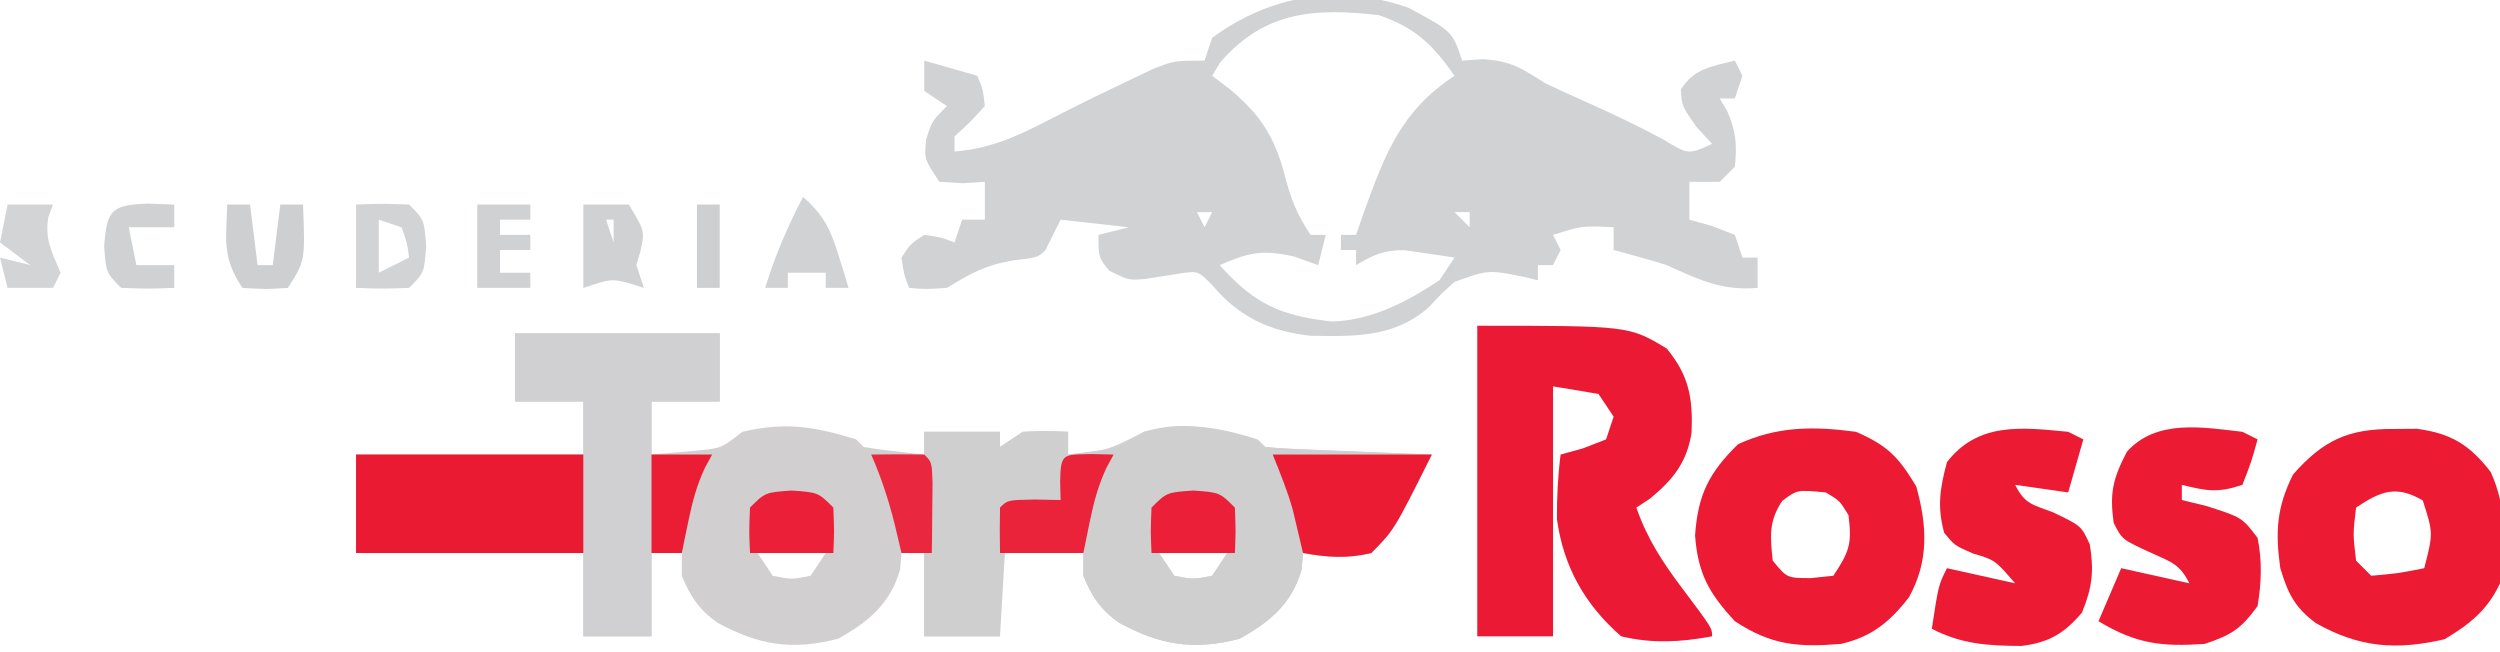
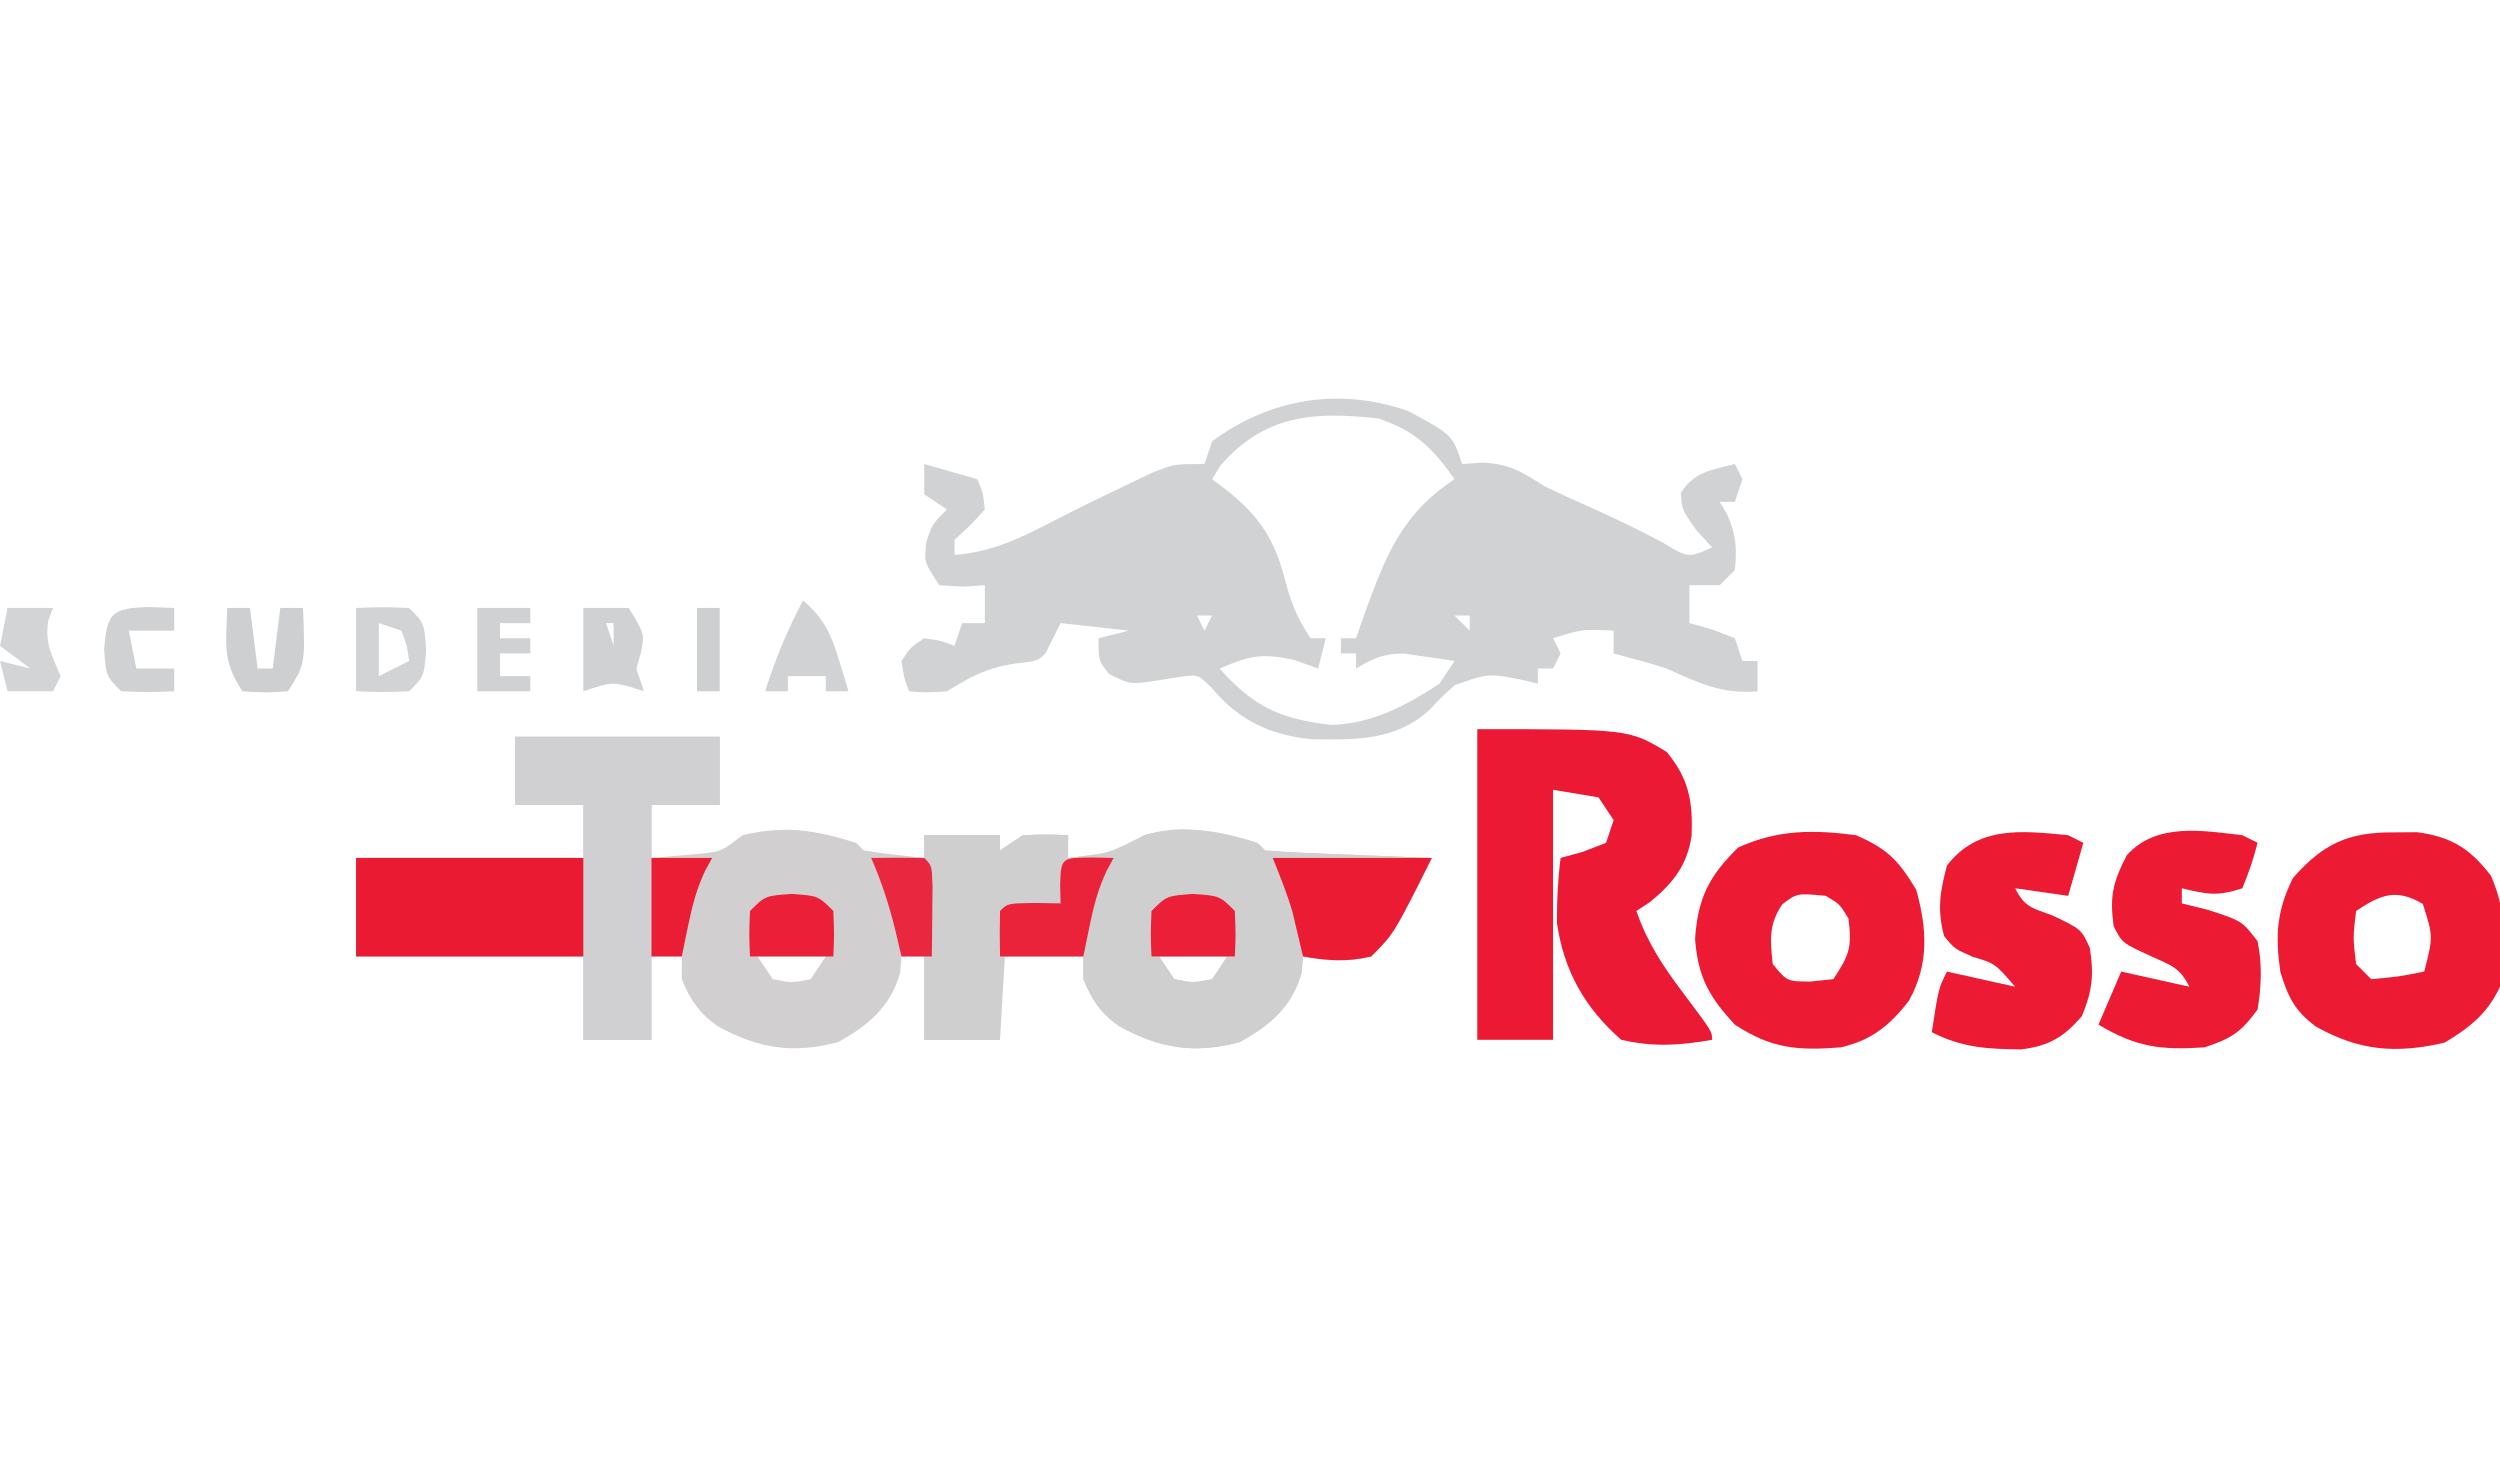
- <svg xmlns="http://www.w3.org/2000/svg" version="1.1" width="330" height="86">
+ <svg xmlns="http://www.w3.org/2000/svg" width="1200" height="700" viewBox="0 0 330 86" version="1.1">
  <path d="M0 0 C8.91 0 17.82 0 27 0 C27 2.97 27 5.94 27 9 C24.03 9 21.06 9 18 9 C18 11.31 18 13.62 18 16 C19.438 15.885 20.876 15.758 22.312 15.625 C23.113 15.555 23.914 15.486 24.738 15.414 C27.272 15.104 27.272 15.104 30 13 C35.687 11.662 39.544 12.307 45 14 C45.495 14.495 45.495 14.495 46 15 C47.347 15.231 48.704 15.412 50.062 15.562 C51.362 15.707 52.661 15.851 54 16 C54 15.01 54 14.02 54 13 C57.3 13 60.6 13 64 13 C64 13.66 64 14.32 64 15 C64.99 14.34 65.98 13.68 67 13 C70.188 12.875 70.188 12.875 73 13 C73 13.99 73 14.98 73 16 C78.309 15.418 78.309 15.418 83 13 C88.687 11.662 92.544 12.307 98 14 C98.495 14.495 98.495 14.495 99 15 C100.633 15.157 102.271 15.251 103.91 15.316 C104.9 15.358 105.889 15.4 106.908 15.443 C107.949 15.483 108.99 15.522 110.062 15.562 C111.107 15.606 112.152 15.649 113.229 15.693 C115.819 15.8 118.409 15.902 121 16 C116.008 25.992 116.008 25.992 113 29 C109.865 29.762 107.157 29.568 104 29 C103.907 30.083 103.907 30.083 103.812 31.188 C102.515 35.678 99.65 38.088 95.625 40.312 C89.581 41.895 85.116 41.152 79.734 38.211 C77.288 36.503 76.125 34.741 75 32 C75 31.01 75 30.02 75 29 C71.37 29 67.74 29 64 29 C64 32.63 64 36.26 64 40 C60.7 40 57.4 40 54 40 C54 36.37 54 32.74 54 29 C53.01 29 52.02 29 51 29 C50.907 30.083 50.907 30.083 50.812 31.188 C49.515 35.678 46.65 38.088 42.625 40.312 C36.581 41.895 32.116 41.152 26.734 38.211 C24.288 36.503 23.125 34.741 22 32 C22 31.01 22 30.02 22 29 C20.68 29 19.36 29 18 29 C18 32.63 18 36.26 18 40 C15.03 40 12.06 40 9 40 C9 36.37 9 32.74 9 29 C-0.9 29 -10.8 29 -21 29 C-21 24.71 -21 20.42 -21 16 C-11.1 16 -1.2 16 9 16 C9 13.69 9 11.38 9 9 C6.03 9 3.06 9 0 9 C0 6.03 0 3.06 0 0 Z M32 29 C32.99 30.485 32.99 30.485 34 32 C36.5 32.5 36.5 32.5 39 32 C39.66 31.01 40.32 30.02 41 29 C38.03 29 35.06 29 32 29 Z M85 29 C85.99 30.485 85.99 30.485 87 32 C89.5 32.5 89.5 32.5 92 32 C92.66 31.01 93.32 30.02 94 29 C91.03 29 88.06 29 85 29 Z " fill="#D1CFD0" transform="translate(68,44)" />
  <path d="M0 0 C5.825 3.124 5.825 3.124 7.113 6.988 C8.444 6.895 8.444 6.895 9.801 6.801 C13.581 7.015 14.949 8.011 18.113 9.988 C19.872 10.827 21.643 11.639 23.426 12.426 C26.892 13.965 30.268 15.576 33.613 17.363 C36.981 19.414 36.981 19.414 40.113 17.988 C39.433 17.246 38.752 16.503 38.051 15.738 C36.113 12.988 36.113 12.988 35.988 10.801 C37.718 8.014 40.046 7.771 43.113 6.988 C43.608 7.978 43.608 7.978 44.113 8.988 C43.783 9.978 43.453 10.968 43.113 11.988 C42.453 11.988 41.793 11.988 41.113 11.988 C41.608 12.824 41.608 12.824 42.113 13.676 C43.266 16.341 43.416 18.112 43.113 20.988 C42.453 21.648 41.793 22.308 41.113 22.988 C39.793 22.988 38.473 22.988 37.113 22.988 C37.113 24.638 37.113 26.288 37.113 27.988 C38.083 28.256 39.052 28.525 40.051 28.801 C41.061 29.193 42.072 29.585 43.113 29.988 C43.608 31.473 43.608 31.473 44.113 32.988 C44.773 32.988 45.433 32.988 46.113 32.988 C46.113 34.308 46.113 35.628 46.113 36.988 C41.434 37.414 38.342 35.884 34.113 33.988 C31.794 33.242 29.469 32.613 27.113 31.988 C27.113 30.998 27.113 30.008 27.113 28.988 C22.972 28.779 22.972 28.779 19.113 29.988 C19.608 30.978 19.608 30.978 20.113 31.988 C19.618 32.978 19.618 32.978 19.113 33.988 C18.453 33.988 17.793 33.988 17.113 33.988 C17.113 34.648 17.113 35.308 17.113 35.988 C16.545 35.846 15.976 35.705 15.391 35.559 C10.587 34.588 10.587 34.588 6.133 36.188 C4.359 37.764 4.359 37.764 2.816 39.445 C-1.725 43.56 -7.056 43.409 -12.875 43.309 C-18.257 42.736 -22.342 40.832 -25.824 36.676 C-27.714 34.75 -27.714 34.75 -29.984 35.066 C-31.577 35.305 -33.168 35.553 -34.758 35.812 C-36.887 35.988 -36.887 35.988 -39.449 34.738 C-40.887 32.988 -40.887 32.988 -40.887 29.988 C-39.567 29.658 -38.247 29.328 -36.887 28.988 C-39.857 28.658 -42.827 28.328 -45.887 27.988 C-46.547 29.308 -47.207 30.628 -47.887 31.988 C-48.887 32.988 -48.887 32.988 -52.137 33.363 C-55.889 33.989 -57.704 35.062 -60.887 36.988 C-63.699 37.176 -63.699 37.176 -65.887 36.988 C-66.574 35.176 -66.574 35.176 -66.887 32.988 C-65.699 31.176 -65.699 31.176 -63.887 29.988 C-61.699 30.301 -61.699 30.301 -59.887 30.988 C-59.557 29.998 -59.227 29.008 -58.887 27.988 C-57.897 27.988 -56.907 27.988 -55.887 27.988 C-55.887 26.338 -55.887 24.688 -55.887 22.988 C-57.31 23.081 -57.31 23.081 -58.762 23.176 C-59.793 23.114 -60.824 23.052 -61.887 22.988 C-63.887 19.988 -63.887 19.988 -63.637 17.426 C-62.887 14.988 -62.887 14.988 -60.887 12.988 C-61.877 12.328 -62.867 11.668 -63.887 10.988 C-63.887 9.668 -63.887 8.348 -63.887 6.988 C-61.577 7.648 -59.267 8.308 -56.887 8.988 C-56.137 10.738 -56.137 10.738 -55.887 12.988 C-57.824 15.113 -57.824 15.113 -59.887 16.988 C-59.887 17.648 -59.887 18.308 -59.887 18.988 C-54.844 18.59 -51.154 16.75 -46.75 14.465 C-43.532 12.805 -40.284 11.226 -37.012 9.676 C-35.942 9.164 -34.872 8.652 -33.77 8.125 C-30.887 6.988 -30.887 6.988 -26.887 6.988 C-26.557 5.998 -26.227 5.008 -25.887 3.988 C-18.268 -1.643 -9.136 -3.202 0 0 Z M-24.824 7.238 C-25.35 8.105 -25.35 8.105 -25.887 8.988 C-25.124 9.566 -24.36 10.143 -23.574 10.738 C-19.535 14.12 -17.667 16.965 -16.324 22.051 C-15.464 25.283 -14.777 27.152 -12.887 29.988 C-12.227 29.988 -11.567 29.988 -10.887 29.988 C-11.217 31.308 -11.547 32.628 -11.887 33.988 C-12.918 33.617 -13.949 33.246 -15.012 32.863 C-19.22 31.913 -21.008 32.286 -24.887 33.988 C-20.294 39.121 -16.911 40.635 -10.137 41.426 C-4.852 41.303 -0.232 38.856 4.113 35.988 C4.773 34.998 5.433 34.008 6.113 32.988 C4.699 32.765 3.282 32.56 1.863 32.363 C1.074 32.247 0.285 32.131 -0.527 32.012 C-3.208 31.985 -4.614 32.622 -6.887 33.988 C-6.887 33.328 -6.887 32.668 -6.887 31.988 C-7.547 31.988 -8.207 31.988 -8.887 31.988 C-8.887 31.328 -8.887 30.668 -8.887 29.988 C-8.227 29.988 -7.567 29.988 -6.887 29.988 C-6.359 28.468 -6.359 28.468 -5.82 26.918 C-3.03 19.238 -0.955 13.653 6.113 8.988 C3.219 4.869 0.914 2.617 -3.887 0.988 C-12.403 0.017 -18.977 0.448 -24.824 7.238 Z M-27.887 26.988 C-27.557 27.648 -27.227 28.308 -26.887 28.988 C-26.557 28.328 -26.227 27.668 -25.887 26.988 C-26.547 26.988 -27.207 26.988 -27.887 26.988 Z M6.113 26.988 C6.773 27.648 7.433 28.308 8.113 28.988 C8.113 28.328 8.113 27.668 8.113 26.988 C7.453 26.988 6.793 26.988 6.113 26.988 Z " fill="#D0D2D3" transform="translate(185.8867,1.011719)" />
  <path d="M0 0 C0.871 0.183 1.743 0.366 2.641 0.555 C4.75 1.125 4.75 1.125 5.75 2.125 C7.383 2.282 9.021 2.376 10.66 2.441 C11.65 2.483 12.639 2.525 13.658 2.568 C14.699 2.608 15.74 2.647 16.812 2.688 C18.38 2.752 18.38 2.752 19.979 2.818 C22.569 2.925 25.159 3.027 27.75 3.125 C22.758 13.117 22.758 13.117 19.75 16.125 C16.615 16.887 13.907 16.693 10.75 16.125 C10.657 17.208 10.657 17.208 10.562 18.312 C9.265 22.803 6.4 25.213 2.375 27.438 C-3.669 29.02 -8.134 28.277 -13.516 25.336 C-15.962 23.628 -17.125 21.866 -18.25 19.125 C-18.25 18.135 -18.25 17.145 -18.25 16.125 C-21.88 16.125 -25.51 16.125 -29.25 16.125 C-29.293 14.125 -29.291 12.125 -29.25 10.125 C-28.25 9.125 -28.25 9.125 -24.688 9.062 C-23.553 9.083 -22.419 9.104 -21.25 9.125 C-21.271 8.321 -21.291 7.516 -21.312 6.688 C-21.25 4.125 -21.25 4.125 -20.25 3.125 C-18.579 2.908 -18.579 2.908 -16.875 2.688 C-13.165 2.372 -13.165 2.372 -10.25 0.125 C-6.521 -0.949 -3.771 -0.824 0 0 Z M-8.25 16.125 C-7.26 17.61 -7.26 17.61 -6.25 19.125 C-3.75 19.625 -3.75 19.625 -1.25 19.125 C-0.59 18.135 0.07 17.145 0.75 16.125 C-2.22 16.125 -5.19 16.125 -8.25 16.125 Z " fill="#D0CFD0" transform="translate(161.25,56.875)" />
  <path d="M0 0 C8.91 0 17.82 0 27 0 C27 2.97 27 5.94 27 9 C24.03 9 21.06 9 18 9 C18 19.23 18 29.46 18 40 C15.03 40 12.06 40 9 40 C9 36.37 9 32.74 9 29 C-0.9 29 -10.8 29 -21 29 C-21 24.71 -21 20.42 -21 16 C-11.1 16 -1.2 16 9 16 C9 13.69 9 11.38 9 9 C6.03 9 3.06 9 0 9 C0 6.03 0 3.06 0 0 Z " fill="#D0D0D2" transform="translate(68,44)" />
  <path d="M0 0 C20 0 20 0 25 3 C27.953 6.565 28.475 9.583 28.289 14.074 C27.694 18.04 25.826 20.315 22.812 22.812 C22.214 23.204 21.616 23.596 21 24 C22.437 28.145 24.49 31.256 27.125 34.75 C31 39.907 31 39.907 31 41 C26.791 41.758 23.186 41.98 19 41 C14.2 36.811 11.398 31.848 10.516 25.531 C10.502 22.637 10.634 19.869 11 17 C11.969 16.732 12.939 16.464 13.938 16.188 C14.948 15.796 15.959 15.404 17 15 C17.33 14.01 17.66 13.02 18 12 C17.34 11.01 16.68 10.02 16 9 C13.03 8.505 13.03 8.505 10 8 C10 18.89 10 29.78 10 41 C6.7 41 3.4 41 0 41 C0 27.47 0 13.94 0 0 Z " fill="#EC1935" transform="translate(195,43)" />
  <path d="M0 0 C4.201 1.843 5.568 3.289 7.938 7.188 C9.378 12.356 9.653 17.013 6.984 21.836 C4.447 25.128 2.027 27.063 -2 28 C-7.635 28.447 -11.149 28.197 -16 25 C-19.404 21.32 -20.869 18.735 -21.25 13.688 C-20.885 8.309 -19.411 5.375 -15.562 1.625 C-10.355 -0.751 -5.632 -0.749 0 0 Z M-9.75 9.125 C-11.551 11.826 -11.337 13.828 -11 17 C-9.113 19.307 -9.113 19.307 -6 19.312 C-5.01 19.209 -4.02 19.106 -3 19 C-0.845 15.767 -0.531 14.748 -1 11 C-2.146 9.103 -2.146 9.103 -4 8 C-7.786 7.639 -7.786 7.639 -9.75 9.125 Z " fill="#EC1A33" transform="translate(245,57)" />
  <path d="M0 0 C1.011 -0.008 2.021 -0.015 3.062 -0.023 C7.551 0.585 10.027 2.11 12.781 5.691 C14.951 10.468 14.742 15.248 14 20.375 C12.374 23.876 10.004 25.778 6.688 27.75 C0.276 29.241 -4.589 28.85 -10.301 25.629 C-13.11 23.556 -13.997 21.696 -15 18.375 C-15.676 13.611 -15.485 10.345 -13.312 6 C-9.332 1.482 -6.014 -0.046 0 0 Z M-5 10.375 C-5.417 13.875 -5.417 13.875 -5 17.375 C-4.34 18.035 -3.68 18.695 -3 19.375 C0.597 19.052 0.597 19.052 4 18.375 C5.188 13.745 5.188 13.745 3.812 9.438 C0.265 7.358 -1.774 8.225 -5 10.375 Z " fill="#EC1A33" transform="translate(316,56.625)" />
  <path d="M0 0 C0.66 0.33 1.32 0.66 2 1 C1.34 3.31 0.68 5.62 0 8 C-2.31 7.67 -4.62 7.34 -7 7 C-5.702 9.597 -4.661 9.608 -2 10.625 C1.731 12.413 1.731 12.413 2.855 14.863 C3.42 18.387 3.185 20.552 1.812 23.875 C-0.538 26.631 -2.566 27.826 -6.184 28.266 C-10.563 28.235 -14.017 28.056 -18 26 C-17.125 20.25 -17.125 20.25 -16 18 C-11.545 18.99 -11.545 18.99 -7 20 C-9.658 16.921 -9.658 16.921 -12.562 16.062 C-15 15 -15 15 -16.375 13.312 C-17.311 9.85 -16.924 7.45 -16 4 C-11.926 -1.296 -6.127 -0.602 0 0 Z " fill="#EC1A33" transform="translate(273,57)" />
  <path d="M0 0 C0.66 0.33 1.32 0.66 2 1 C1.188 3.938 1.188 3.938 0 7 C-3.29 8.097 -4.713 7.8 -8 7 C-8 7.66 -8 8.32 -8 9 C-6.907 9.268 -5.814 9.536 -4.688 9.812 C-0.052 11.305 -0.052 11.305 2 14 C2.623 17.047 2.509 19.938 2 23 C-0.198 26.032 -1.45 26.817 -5 28 C-10.704 28.374 -13.971 28.017 -19 25 C-17.515 21.535 -17.515 21.535 -16 18 C-11.545 18.99 -11.545 18.99 -7 20 C-8.282 17.437 -9.428 17.176 -12 16 C-15.889 14.222 -15.889 14.222 -17 12 C-17.538 8.055 -17.1 6.193 -15.25 2.625 C-11.361 -1.693 -5.309 -0.619 0 0 Z " fill="#EC1A33" transform="translate(296,57)" />
  <path d="M0 0 C9.9 0 19.8 0 30 0 C30 4.29 30 8.58 30 13 C20.1 13 10.2 13 0 13 C0 8.71 0 4.42 0 0 Z " fill="#EB1A33" transform="translate(47,60)" />
  <path d="M0 0 C3.3 0 6.6 0 10 0 C10 0.66 10 1.32 10 2 C10.99 1.34 11.98 0.68 13 0 C16.188 -0.125 16.188 -0.125 19 0 C18.67 2.97 18.34 5.94 18 9 C15.69 9.33 13.38 9.66 11 10 C10.67 15.61 10.34 21.22 10 27 C6.7 27 3.4 27 0 27 C0 18.09 0 9.18 0 0 Z " fill="#D0CFD0" transform="translate(122,57)" />
  <path d="M0 0 C6.93 0 13.86 0 21 0 C16 10 16 10 13 13 C9.865 13.762 7.157 13.568 4 13 C3.544 11.079 3.089 9.159 2.633 7.238 C1.934 4.768 0.954 2.384 0 0 Z " fill="#EB1B34" transform="translate(168,60)" />
  <path d="M0 0 C1.454 0.031 1.454 0.031 2.938 0.062 C2.631 0.625 2.324 1.187 2.008 1.766 C0.908 4.126 0.337 6.267 -0.188 8.812 C-0.476 10.215 -0.765 11.617 -1.062 13.062 C-4.692 13.062 -8.322 13.062 -12.062 13.062 C-12.105 11.063 -12.103 9.062 -12.062 7.062 C-11.062 6.062 -11.062 6.062 -7.5 6 C-6.366 6.021 -5.231 6.041 -4.062 6.062 C-4.083 5.258 -4.104 4.454 -4.125 3.625 C-4.034 -0.12 -3.801 0.078 0 0 Z " fill="#EA223A" transform="translate(144.0625,59.9375)" />
  <path d="M0 0 C3.5 0.25 3.5 0.25 5.5 2.25 C5.625 5.375 5.625 5.375 5.5 8.25 C1.87 8.25 -1.76 8.25 -5.5 8.25 C-5.625 5.375 -5.625 5.375 -5.5 2.25 C-3.5 0.25 -3.5 0.25 0 0 Z " fill="#EB1F38" transform="translate(157.5,64.75)" />
  <path d="M0 0 C3.5 0.25 3.5 0.25 5.5 2.25 C5.625 5.375 5.625 5.375 5.5 8.25 C1.87 8.25 -1.76 8.25 -5.5 8.25 C-5.625 5.375 -5.625 5.375 -5.5 2.25 C-3.5 0.25 -3.5 0.25 0 0 Z " fill="#EB1F38" transform="translate(104.5,64.75)" />
  <path d="M0 0 C3.375 -0.125 3.375 -0.125 7 0 C9 2 9 2 9.25 5.5 C9 9 9 9 7 11 C3.375 11.125 3.375 11.125 0 11 C0 7.37 0 3.74 0 0 Z M3 2 C3 4.31 3 6.62 3 9 C4.32 8.34 5.64 7.68 7 7 C6.733 5.015 6.733 5.015 6 3 C5.01 2.67 4.02 2.34 3 2 Z " fill="#D1D3D4" transform="translate(47,27)" />
  <path d="M0 0 C1.98 0 3.96 0 6 0 C8.111 3.477 8.111 3.477 7.562 6.062 C7.377 6.702 7.191 7.341 7 8 C7.33 8.99 7.66 9.98 8 11 C7.423 10.814 6.845 10.629 6.25 10.438 C3.696 9.776 3.696 9.776 0 11 C0 7.37 0 3.74 0 0 Z M3 2 C3.33 2.99 3.66 3.98 4 5 C4 4.01 4 3.02 4 2 C3.67 2 3.34 2 3 2 Z " fill="#D0D1D2" transform="translate(77,27)" />
  <path d="M0 0 C2.333 -0.042 4.667 -0.041 7 0 C8 1 8 1 8.098 3.723 C8.086 4.825 8.074 5.927 8.062 7.062 C8.053 8.167 8.044 9.272 8.035 10.41 C8.024 11.265 8.012 12.119 8 13 C6.68 13 5.36 13 4 13 C3.711 11.783 3.422 10.566 3.125 9.312 C2.322 6.082 1.337 3.057 0 0 Z " fill="#E9273E" transform="translate(115,60)" />
  <path d="M0 0 C2.64 0 5.28 0 8 0 C7.693 0.562 7.386 1.124 7.07 1.703 C5.97 4.063 5.399 6.205 4.875 8.75 C4.624 9.949 4.624 9.949 4.367 11.172 C4.246 11.775 4.125 12.378 4 13 C2.68 13 1.36 13 0 13 C0 8.71 0 4.42 0 0 Z " fill="#EB1D35" transform="translate(86,60)" />
  <path d="M0 0 C0.99 0 1.98 0 3 0 C3.33 2.64 3.66 5.28 4 8 C4.66 8 5.32 8 6 8 C6.33 5.36 6.66 2.72 7 0 C7.99 0 8.98 0 10 0 C10.286 7.429 10.286 7.429 8 11 C5.125 11.188 5.125 11.188 2 11 C-0.679 6.981 -0.156 4.758 0 0 Z " fill="#CDCFD0" transform="translate(30,27)" />
  <path d="M0 0 C2.679 2.319 3.662 4.318 4.688 7.688 C5.065 8.9 5.065 8.9 5.449 10.137 C5.631 10.752 5.813 11.366 6 12 C5.01 12 4.02 12 3 12 C3 11.34 3 10.68 3 10 C1.35 10 -0.3 10 -2 10 C-2 10.66 -2 11.32 -2 12 C-2.99 12 -3.98 12 -5 12 C-3.689 7.766 -2.056 3.926 0 0 Z " fill="#D0D2D3" transform="translate(106,26)" />
  <path d="M0 0 C1.98 0 3.96 0 6 0 C5.794 0.557 5.588 1.114 5.375 1.688 C4.894 4.655 5.852 6.273 7 9 C6.67 9.66 6.34 10.32 6 11 C4.02 11 2.04 11 0 11 C-0.33 9.68 -0.66 8.36 -1 7 C0.32 7.33 1.64 7.66 3 8 C1.68 7.01 0.36 6.02 -1 5 C-0.67 3.35 -0.34 1.7 0 0 Z " fill="#D3D4D5" transform="translate(1,27)" />
  <path d="M0 0 C2.31 0 4.62 0 7 0 C7 0.66 7 1.32 7 2 C5.68 2 4.36 2 3 2 C3 2.66 3 3.32 3 4 C4.32 4 5.64 4 7 4 C7 4.66 7 5.32 7 6 C5.68 6 4.36 6 3 6 C3 6.99 3 7.98 3 9 C4.32 9 5.64 9 7 9 C7 9.66 7 10.32 7 11 C4.69 11 2.38 11 0 11 C0 7.37 0 3.74 0 0 Z " fill="#D0D1D2" transform="translate(63,27)" />
  <path d="M0 0 C1.671 0.062 1.671 0.062 3.375 0.125 C3.375 1.115 3.375 2.105 3.375 3.125 C1.395 3.125 -0.585 3.125 -2.625 3.125 C-2.295 4.775 -1.965 6.425 -1.625 8.125 C0.025 8.125 1.675 8.125 3.375 8.125 C3.375 9.115 3.375 10.105 3.375 11.125 C-0 11.25 -0 11.25 -3.625 11.125 C-5.625 9.125 -5.625 9.125 -5.875 5.625 C-5.528 0.765 -4.874 0.168 0 0 Z " fill="#CFD1D2" transform="translate(19.625,26.875)" />
  <path d="M0 0 C0.99 0 1.98 0 3 0 C3 3.63 3 7.26 3 11 C2.01 11 1.02 11 0 11 C0 7.37 0 3.74 0 0 Z " fill="#CDCFD0" transform="translate(92,27)" />
</svg>
